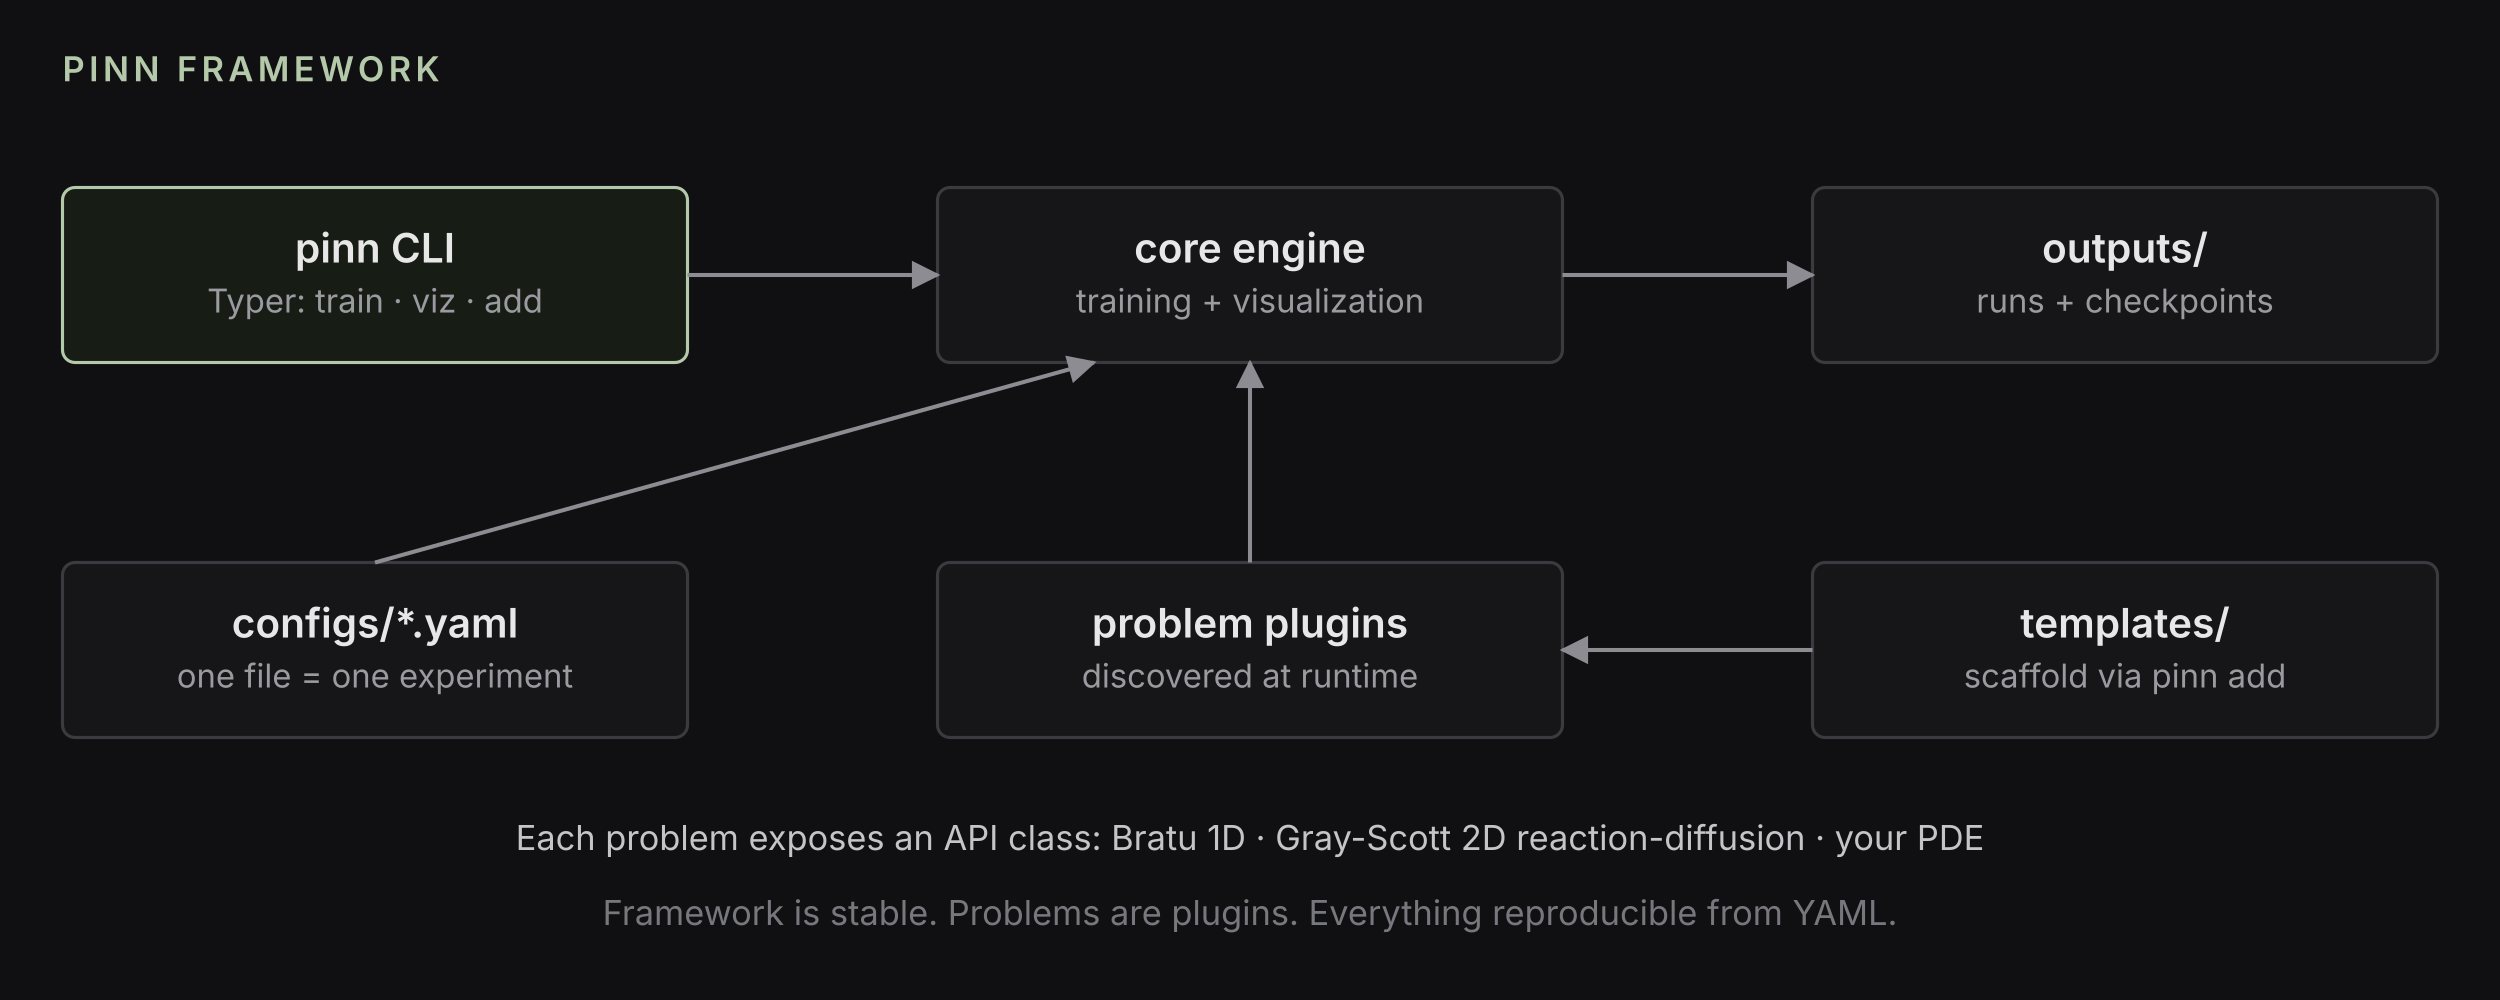
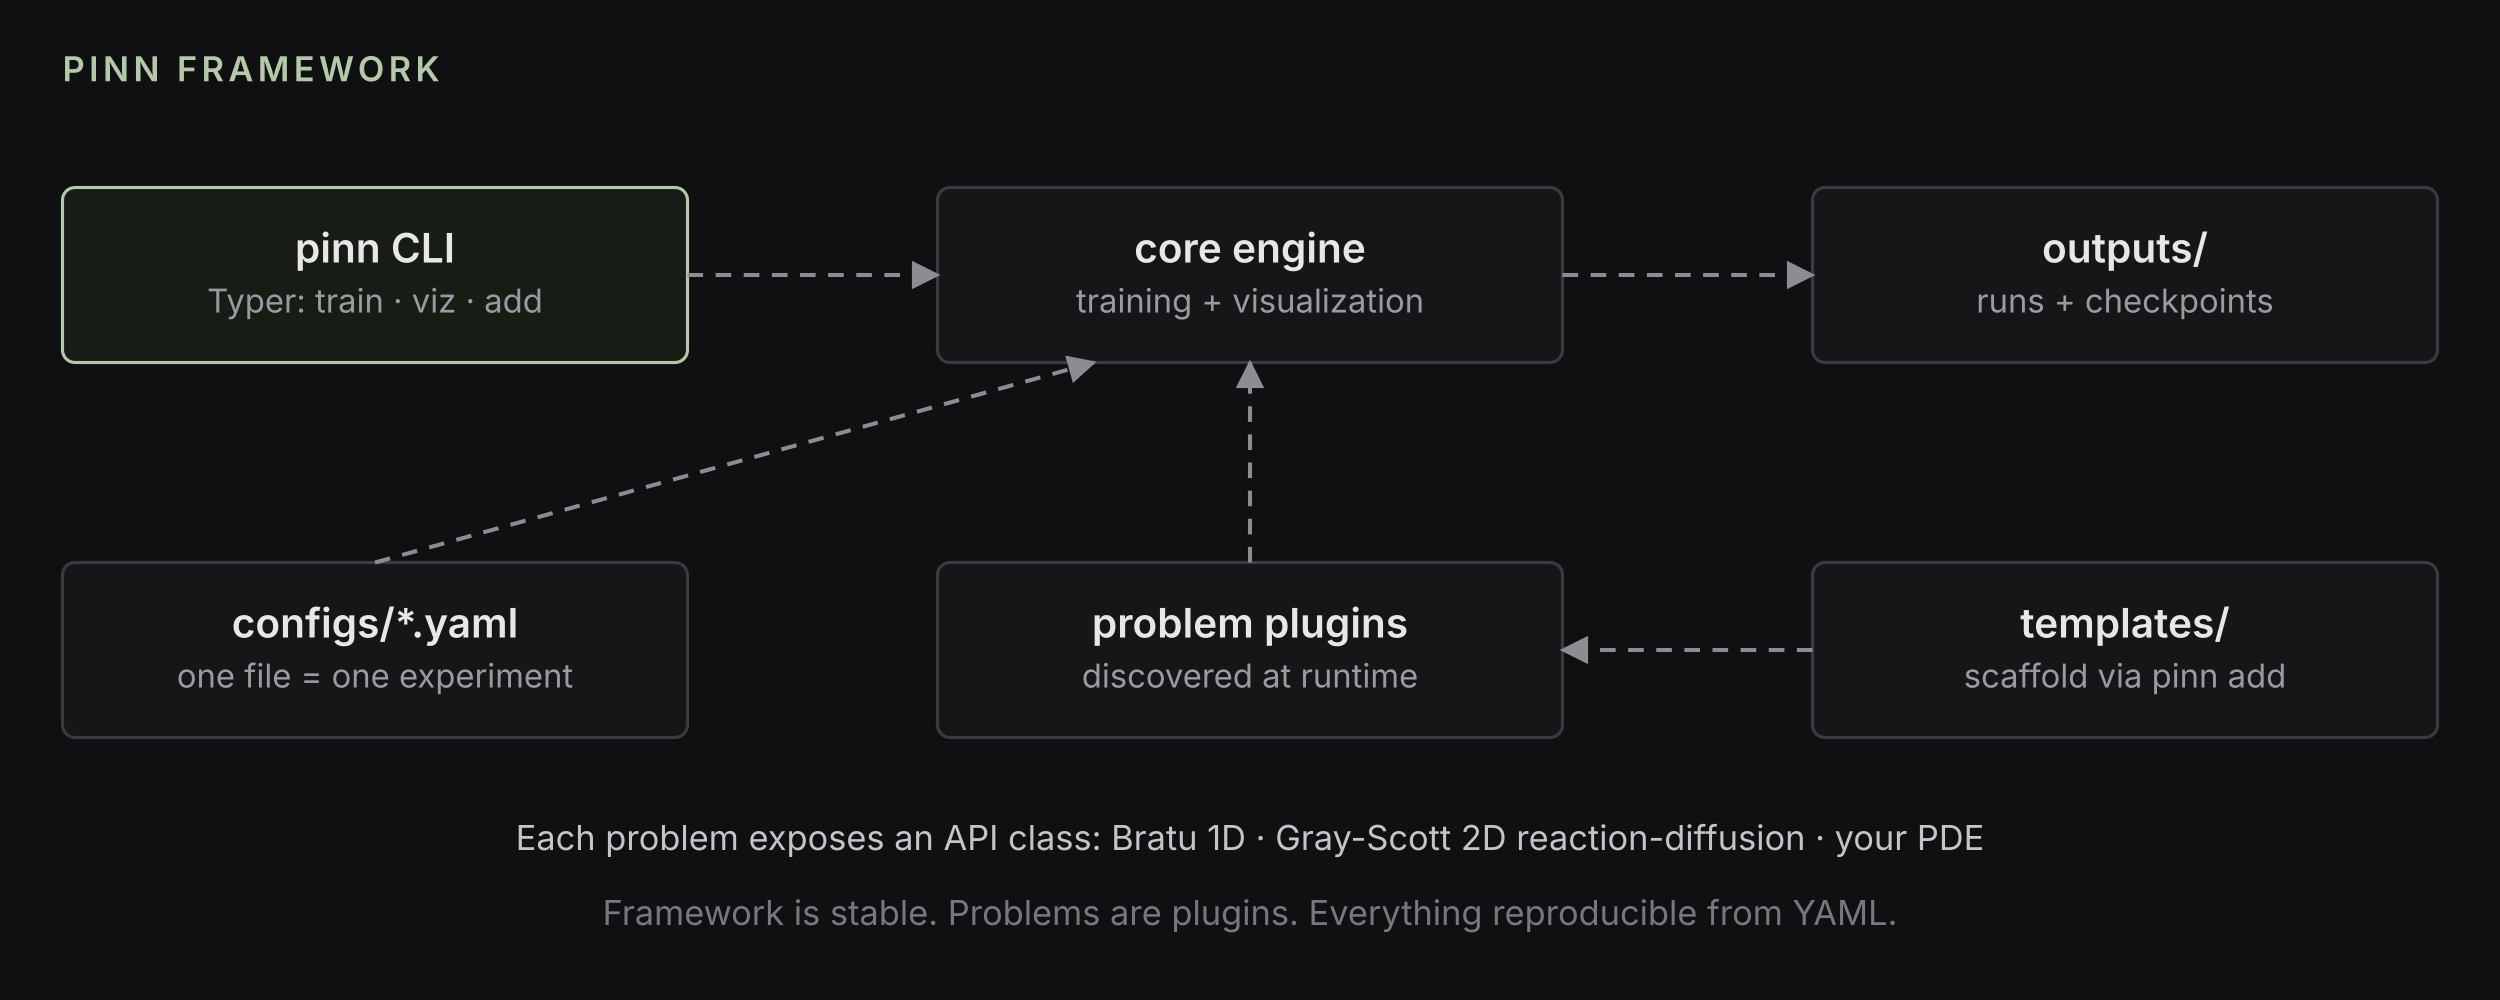
<svg xmlns="http://www.w3.org/2000/svg" viewBox="0 0 800 320" font-family="Inter,system-ui,sans-serif" role="img" aria-label="PINN framework architecture">
+   <style>@keyframes d{to{stroke-dashoffset:-14}}line[marker-end],path[marker-end]{stroke-dasharray:5 4;animation:d 1.2s linear infinite}@media(prefers-reduced-motion:reduce){line[marker-end],path[marker-end]{animation:none}}</style>
  <defs>
    <marker id="a" viewBox="0 0 10 10" refX="9" refY="5" markerWidth="7" markerHeight="7" orient="auto">
      <path d="M0 0L10 5L0 10z" fill="#8c8c92" />
    </marker>
  </defs>
  <rect width="100%" height="100%" fill="#101012" />
  <text x="20" y="26" font-size="11" font-weight="600" letter-spacing="1.4" fill="#b4c9a9">PINN FRAMEWORK</text>
  <rect x="20" y="60" width="200" height="56" rx="4" fill="#171c15" stroke="#b4c9a9" />
  <text x="120" y="84" text-anchor="middle" font-size="13" font-weight="600" fill="#e7e7e7">pinn CLI</text>
  <text x="120" y="100" text-anchor="middle" font-size="10.5" fill="#9a9aa0">Typer: train · viz · add</text>
  <rect x="300" y="60" width="200" height="56" rx="4" fill="#161618" stroke="#3a3a40" />
  <text x="400" y="84" text-anchor="middle" font-size="13" font-weight="600" fill="#e7e7e7">core engine</text>
  <text x="400" y="100" text-anchor="middle" font-size="10.5" fill="#9a9aa0">training + visualization</text>
  <rect x="580" y="60" width="200" height="56" rx="4" fill="#161618" stroke="#3a3a40" />
  <text x="680" y="84" text-anchor="middle" font-size="13" font-weight="600" fill="#e7e7e7">outputs/</text>
  <text x="680" y="100" text-anchor="middle" font-size="10.5" fill="#9a9aa0">runs + checkpoints</text>
  <line x1="220" y1="88" x2="300" y2="88" stroke="#8c8c92" stroke-width="1.3" marker-end="url(#a)" />
  <line x1="500" y1="88" x2="580" y2="88" stroke="#8c8c92" stroke-width="1.3" marker-end="url(#a)" />
  <rect x="20" y="180" width="200" height="56" rx="4" fill="#161618" stroke="#3a3a40" />
  <text x="120" y="204" text-anchor="middle" font-size="13" font-weight="600" fill="#e7e7e7">configs/*.yaml</text>
  <text x="120" y="220" text-anchor="middle" font-size="10.5" fill="#9a9aa0">one file = one experiment</text>
  <rect x="300" y="180" width="200" height="56" rx="4" fill="#161618" stroke="#3a3a40" />
  <text x="400" y="204" text-anchor="middle" font-size="13" font-weight="600" fill="#e7e7e7">problem plugins</text>
  <text x="400" y="220" text-anchor="middle" font-size="10.5" fill="#9a9aa0">discovered at runtime</text>
  <rect x="580" y="180" width="200" height="56" rx="4" fill="#161618" stroke="#3a3a40" />
  <text x="680" y="204" text-anchor="middle" font-size="13" font-weight="600" fill="#e7e7e7">templates/</text>
  <text x="680" y="220" text-anchor="middle" font-size="10.5" fill="#9a9aa0">scaffold via pinn add</text>
  <line x1="120" y1="180" x2="350" y2="116" stroke="#8c8c92" stroke-width="1.3" marker-end="url(#a)" />
  <line x1="400" y1="180" x2="400" y2="116" stroke="#8c8c92" stroke-width="1.3" marker-end="url(#a)" />
  <line x1="580" y1="208" x2="500" y2="208" stroke="#8c8c92" stroke-width="1.3" marker-end="url(#a)" />
  <text x="400" y="272" text-anchor="middle" font-size="11" fill="#c4c4c9">Each problem exposes an API class: Bratu 1D · Gray-Scott 2D reaction-diffusion · your PDE</text>
  <text x="400" y="296" text-anchor="middle" font-size="11" fill="#77777e">Framework is stable. Problems are plugins. Everything reproducible from YAML.</text>
</svg>
